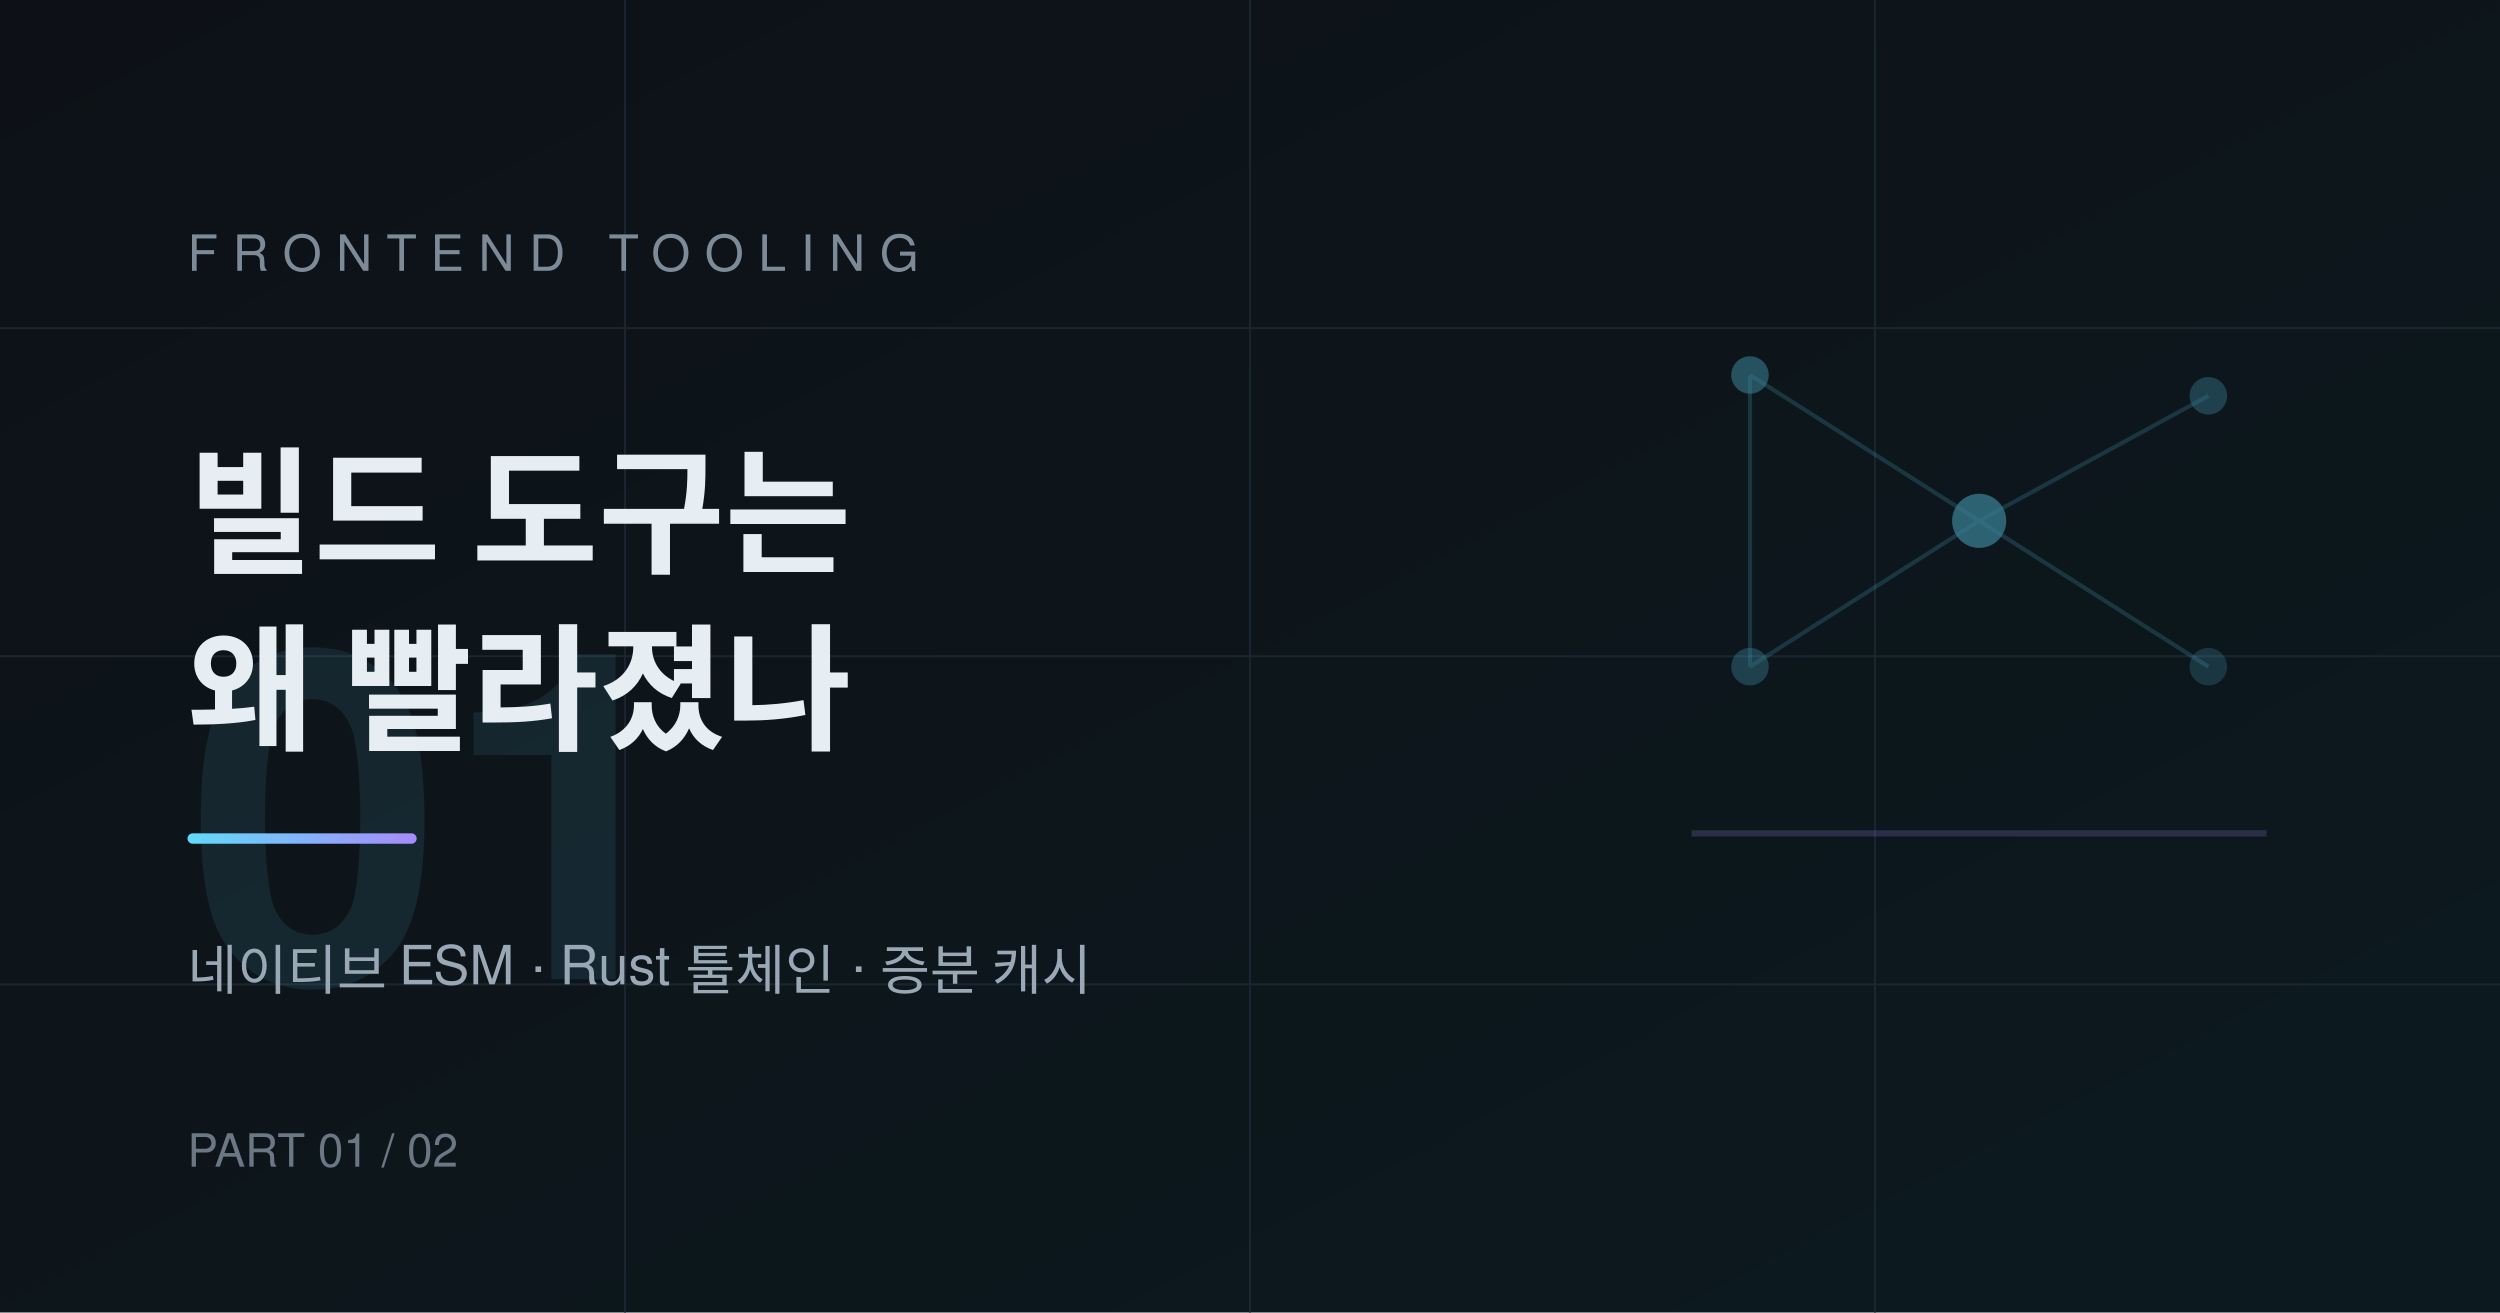
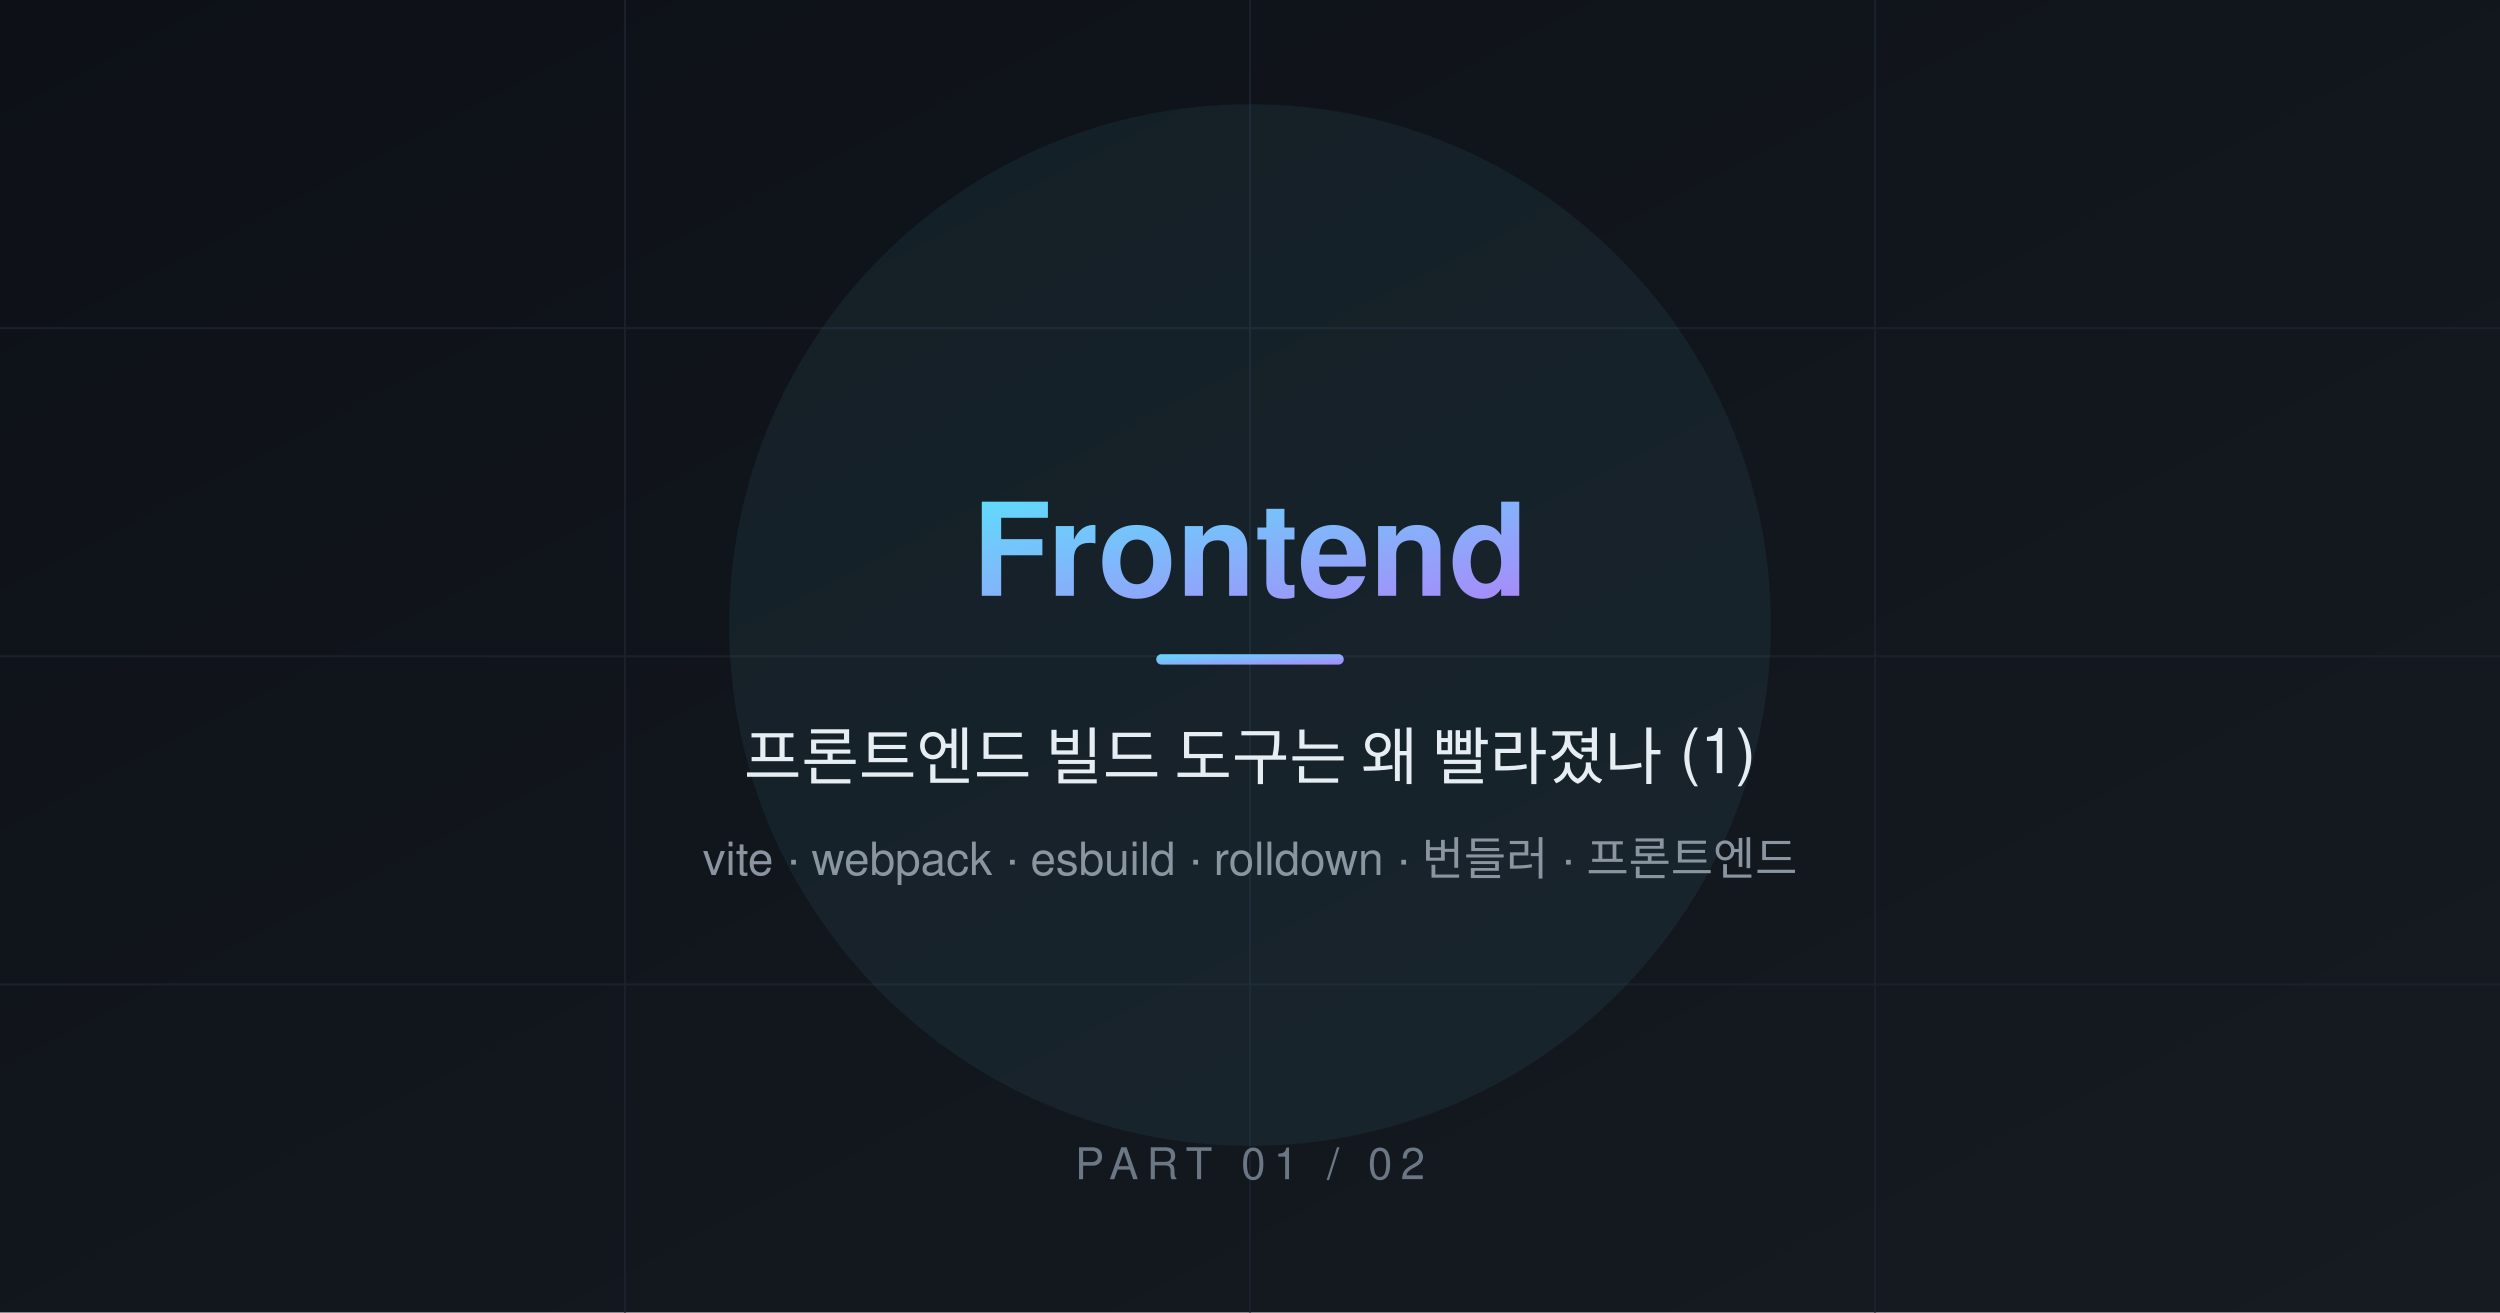
<svg xmlns="http://www.w3.org/2000/svg" viewBox="0 0 1200 630" width="1200" height="630">
  <defs>
    <linearGradient id="bg" x1="0" y1="0" x2="1" y2="1">
      <stop offset="0%" stop-color="#0d1117" />
-       <stop offset="100%" stop-color="#0c1a1f" />
+       <stop offset="100%" stop-color="#161b22" />
    </linearGradient>
-     <linearGradient id="accent" x1="0" y1="0" x2="1" y2="0">
+     <linearGradient id="accent" x1="0" y1="0" x2="1" y2="1">
      <stop offset="0%" stop-color="#61dafb" />
      <stop offset="100%" stop-color="#a78bfa" />
    </linearGradient>
  </defs>
  <rect width="1200" height="630" fill="url(#bg)" />
-   <g stroke="#1a2530" stroke-width="1">
+   <g stroke="#1a212a" stroke-width="1">
    <path d="M0 157.5H1200M0 315H1200M0 472.5H1200M300 0V630M600 0V630M900 0V630" />
  </g>
-   <g opacity="0.55">
-     <g stroke="#61dafb" stroke-width="2" opacity="0.3" fill="none">
-       <path d="M840 180L950 250M840 320L950 250M840 180L840 320M950 250L1060 190M950 250L1060 320" />
-     </g>
-     <g fill="#61dafb">
-       <circle cx="840" cy="180" r="9" opacity="0.55" />
-       <circle cx="840" cy="320" r="9" opacity="0.4" />
-       <circle cx="950" cy="250" r="13" opacity="0.7" />
-       <circle cx="1060" cy="190" r="9" opacity="0.4" />
-       <circle cx="1060" cy="320" r="9" opacity="0.3" />
-     </g>
-     <path d="M812 400H1088" stroke="#a78bfa" stroke-width="3" opacity="0.35" />
-   </g>
-   <text x="90" y="130" font-family="'Helvetica Neue', Helvetica, Arial, 'Apple SD Gothic Neo', 'Malgun Gothic', sans-serif" font-size="24" fill="#7d8b99" letter-spacing="7">FRONTEND TOOLING</text>
-   <text x="90" y="470" font-family="'Helvetica Neue', Helvetica, Arial, 'Apple SD Gothic Neo', 'Malgun Gothic', sans-serif" font-size="220" font-weight="bold" fill="#61dafb" opacity="0.09">01</text>
-   <g font-family="'Helvetica Neue', Helvetica, Arial, 'Apple SD Gothic Neo', 'Malgun Gothic', sans-serif" font-size="66" font-weight="bold" fill="#e6edf3">
-     <text x="90" y="270">빌드 도구는</text>
-     <text x="90" y="355">왜 빨라졌나</text>
-   </g>
-   <rect x="90" y="400" width="110" height="5" rx="2.5" fill="url(#accent)" />
-   <text x="90" y="475" font-family="'Helvetica Neue', Helvetica, Arial, 'Apple SD Gothic Neo', 'Malgun Gothic', sans-serif" font-size="26" fill="#9aa7b4">네이티브 ESM · Rust 툴체인 · 증분 캐시</text>
-   <text x="90" y="560" font-family="'Helvetica Neue', Helvetica, Arial, 'Apple SD Gothic Neo', 'Malgun Gothic', sans-serif" font-size="22" fill="#6b7785">PART 01 / 02</text>
+   <circle cx="600" cy="300" r="250" fill="#61dafb" opacity="0.06" />
+   <text x="600" y="286" text-anchor="middle" font-family="'Helvetica Neue', Helvetica, Arial, 'Apple SD Gothic Neo', 'Malgun Gothic', sans-serif" font-size="62" font-weight="bold" fill="url(#accent)">Frontend</text>
+   <rect x="555" y="314" width="90" height="5" rx="2.5" fill="url(#accent)" />
+   <text x="600" y="374" text-anchor="middle" font-family="'Helvetica Neue', Helvetica, Arial, 'Apple SD Gothic Neo', 'Malgun Gothic', sans-serif" font-size="30" fill="#e6edf3">프론트엔드 빌드 도구는 왜 빨라졌나 (1)</text>
+   <text x="600" y="420" text-anchor="middle" font-family="'Helvetica Neue', Helvetica, Arial, 'Apple SD Gothic Neo', 'Malgun Gothic', sans-serif" font-size="22" fill="#8b95a1">vite · webpack · esbuild · rolldown · 번들러 · 프론트엔드</text>
+   <text x="600" y="566" text-anchor="middle" font-family="'Helvetica Neue', Helvetica, Arial, 'Apple SD Gothic Neo', 'Malgun Gothic', sans-serif" font-size="21" fill="#6b7785" letter-spacing="4">PART 01 / 02</text>
</svg>
